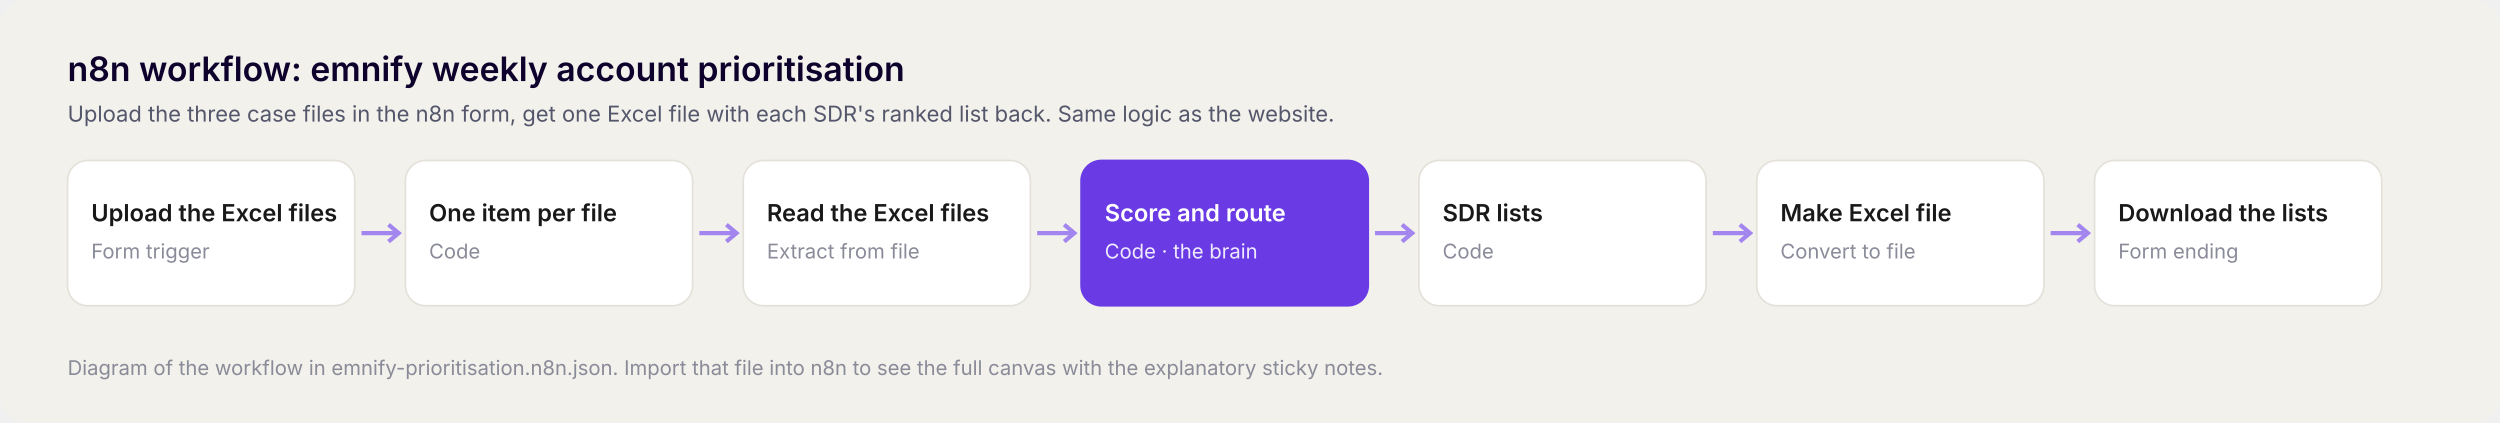
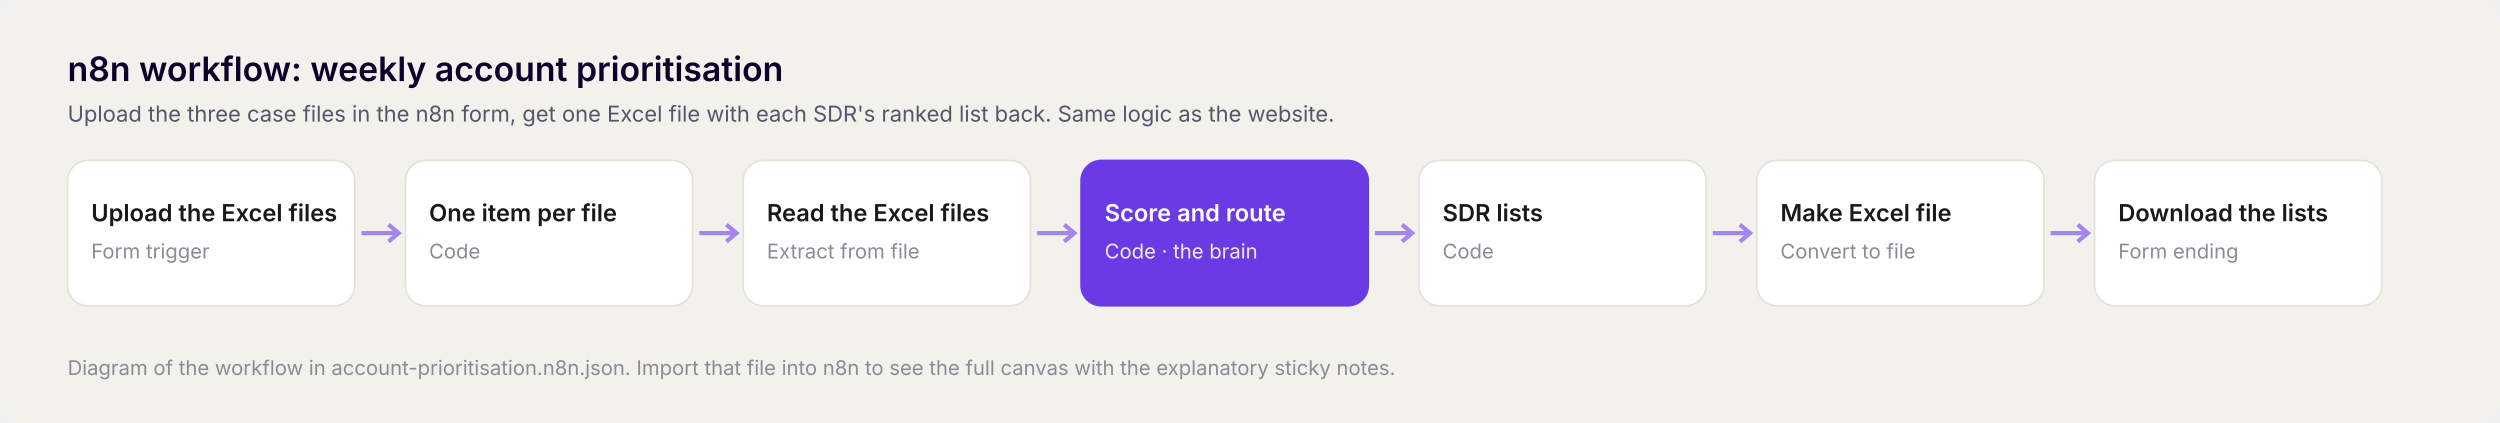
<svg xmlns="http://www.w3.org/2000/svg" viewBox="0 0 1480 250" font-family="Inter, -apple-system, Segoe UI, sans-serif">
  <rect width="1480" height="250" rx="16" fill="#f2f1eb" />
-   <text x="40" y="48" font-size="20" font-weight="600" fill="#0e022d">n8n workflow: emnify weekly account prioritisation</text>
+   <text x="40" y="48" font-size="20" font-weight="600" fill="#0e022d">n8n workflow: weekly account prioritisation</text>
  <text x="40" y="72" font-size="13" fill="#54566b">Upload the three case files in the n8n form, get one Excel file with each SDR's ranked list back. Same logic as the website.</text>
  <rect x="40" y="95" width="170" height="86" rx="12" fill="#fff" stroke="#e3e1d9" />
  <text x="54" y="131" font-size="14" font-weight="600" fill="#19191a">Upload the Excel files</text>
  <text x="54" y="153" font-size="12" fill="#8a8b99">Form trigger</text>
  <path d="M214 138 H234" stroke="#a285ef" stroke-width="2.5" />
  <path d="M230 133 L236 138 L230 143" fill="none" stroke="#a285ef" stroke-width="2.5" />
  <rect x="240" y="95" width="170" height="86" rx="12" fill="#fff" stroke="#e3e1d9" />
  <text x="254" y="131" font-size="14" font-weight="600" fill="#19191a">One item per file</text>
  <text x="254" y="153" font-size="12" fill="#8a8b99">Code</text>
  <path d="M414 138 H434" stroke="#a285ef" stroke-width="2.5" />
  <path d="M430 133 L436 138 L430 143" fill="none" stroke="#a285ef" stroke-width="2.5" />
  <rect x="440" y="95" width="170" height="86" rx="12" fill="#fff" stroke="#e3e1d9" />
  <text x="454" y="131" font-size="14" font-weight="600" fill="#19191a">Read the Excel files</text>
  <text x="454" y="153" font-size="12" fill="#8a8b99">Extract from file</text>
  <path d="M614 138 H634" stroke="#a285ef" stroke-width="2.5" />
  <path d="M630 133 L636 138 L630 143" fill="none" stroke="#a285ef" stroke-width="2.5" />
  <rect x="640" y="95" width="170" height="86" rx="12" fill="#6a3be5" stroke="#6a3be5" />
  <text x="654" y="131" font-size="14" font-weight="600" fill="#fff">Score and route</text>
  <text x="654" y="153" font-size="12" fill="#efe9fd">Code · the brain</text>
  <path d="M814 138 H834" stroke="#a285ef" stroke-width="2.5" />
  <path d="M830 133 L836 138 L830 143" fill="none" stroke="#a285ef" stroke-width="2.5" />
  <rect x="840" y="95" width="170" height="86" rx="12" fill="#fff" stroke="#e3e1d9" />
  <text x="854" y="131" font-size="14" font-weight="600" fill="#19191a">SDR lists</text>
  <text x="854" y="153" font-size="12" fill="#8a8b99">Code</text>
  <path d="M1014 138 H1034" stroke="#a285ef" stroke-width="2.5" />
  <path d="M1030 133 L1036 138 L1030 143" fill="none" stroke="#a285ef" stroke-width="2.5" />
  <rect x="1040" y="95" width="170" height="86" rx="12" fill="#fff" stroke="#e3e1d9" />
  <text x="1054" y="131" font-size="14" font-weight="600" fill="#19191a">Make Excel file</text>
  <text x="1054" y="153" font-size="12" fill="#8a8b99">Convert to file</text>
  <path d="M1214 138 H1234" stroke="#a285ef" stroke-width="2.5" />
  <path d="M1230 133 L1236 138 L1230 143" fill="none" stroke="#a285ef" stroke-width="2.5" />
  <rect x="1240" y="95" width="170" height="86" rx="12" fill="#fff" stroke="#e3e1d9" />
  <text x="1254" y="131" font-size="14" font-weight="600" fill="#19191a">Download the lists</text>
  <text x="1254" y="153" font-size="12" fill="#8a8b99">Form ending</text>
-   <text x="40" y="222" font-size="12" fill="#8a8b99">Diagram of the workflow in emnify-prioritisation.n8n.json. Import that file into n8n to see the full canvas with the explanatory sticky notes.</text>
+   <text x="40" y="222" font-size="12" fill="#8a8b99">Diagram of the workflow in account-prioritisation.n8n.json. Import that file into n8n to see the full canvas with the explanatory sticky notes.</text>
</svg>
